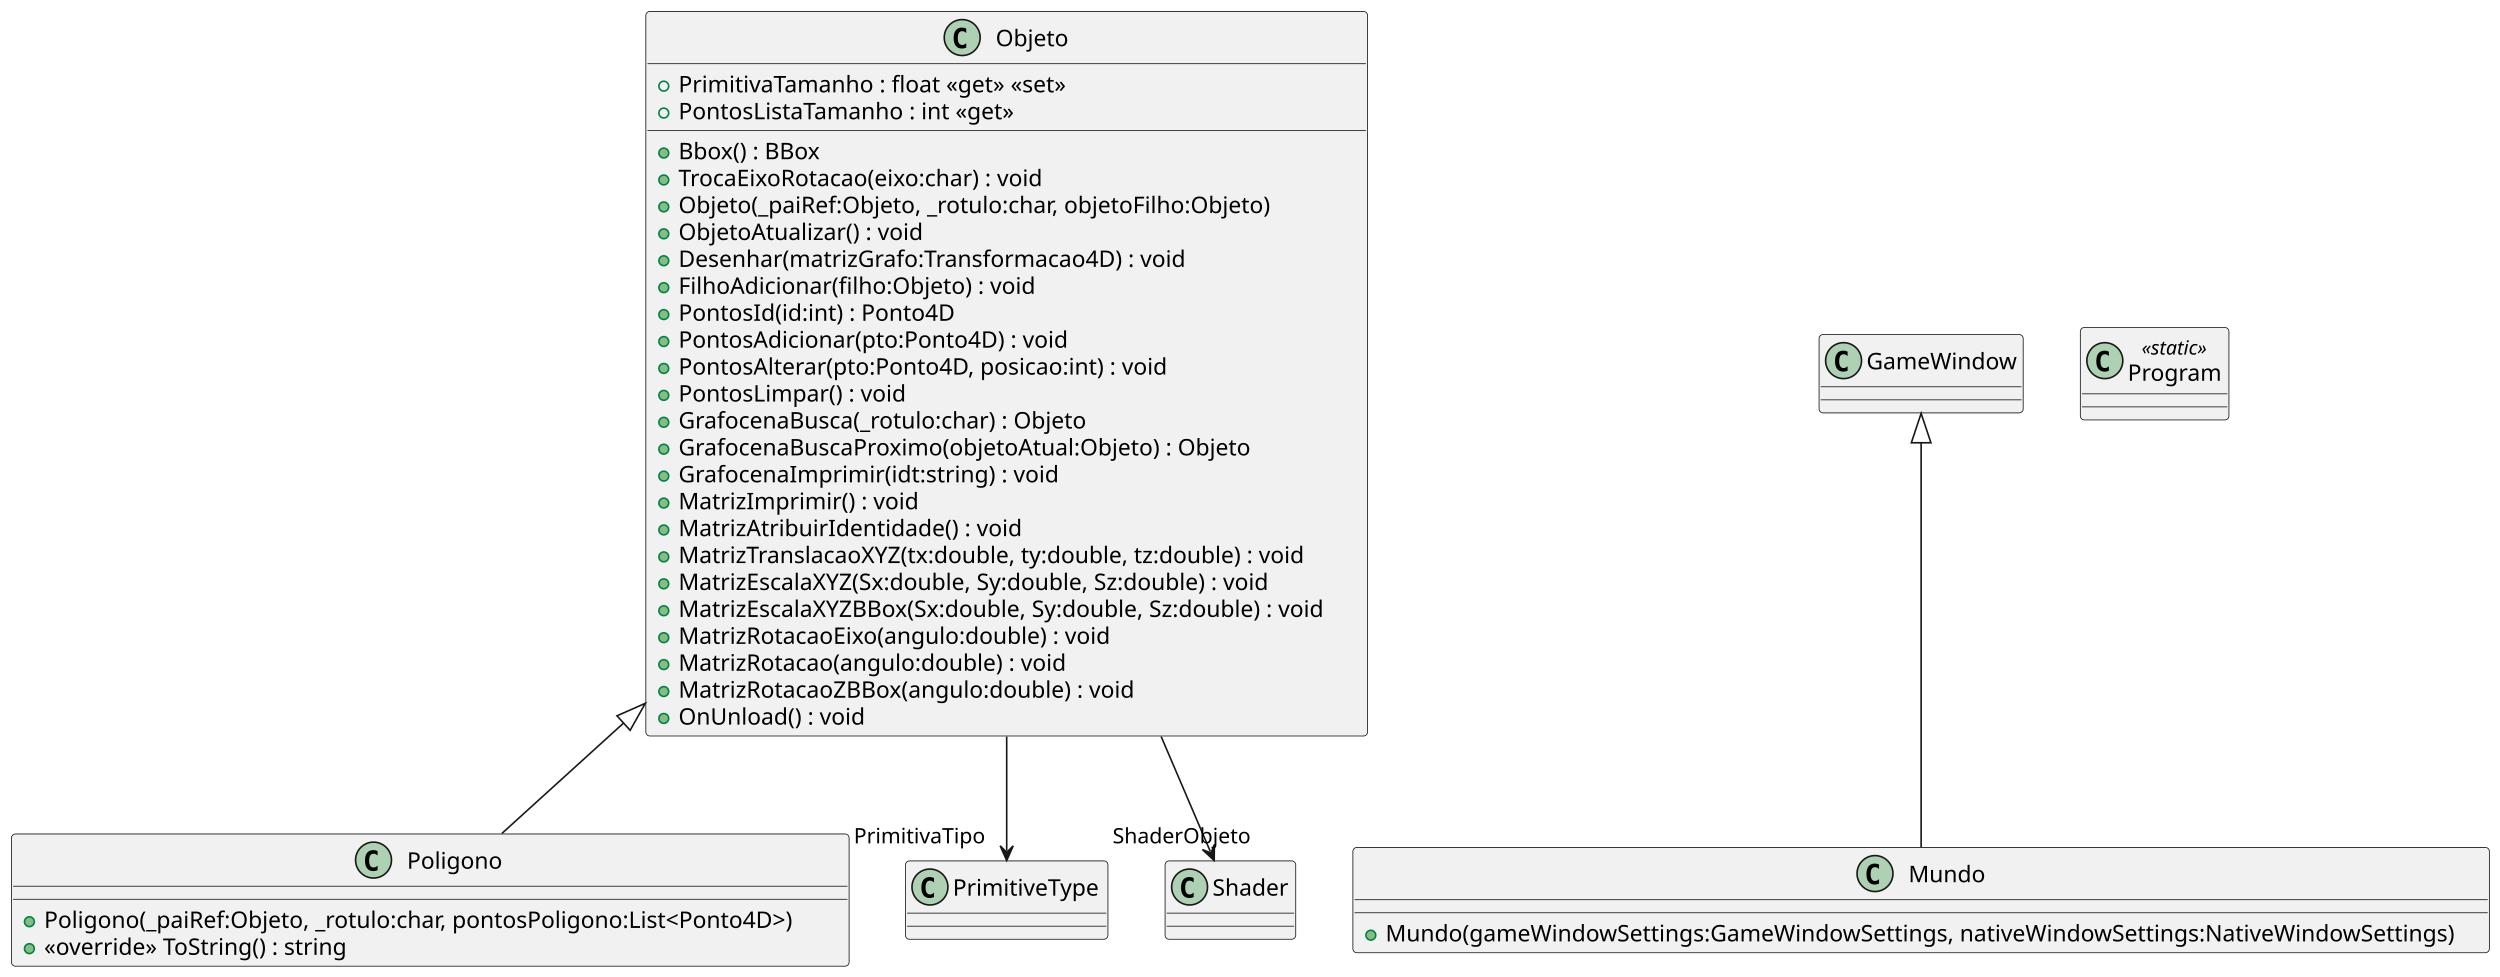
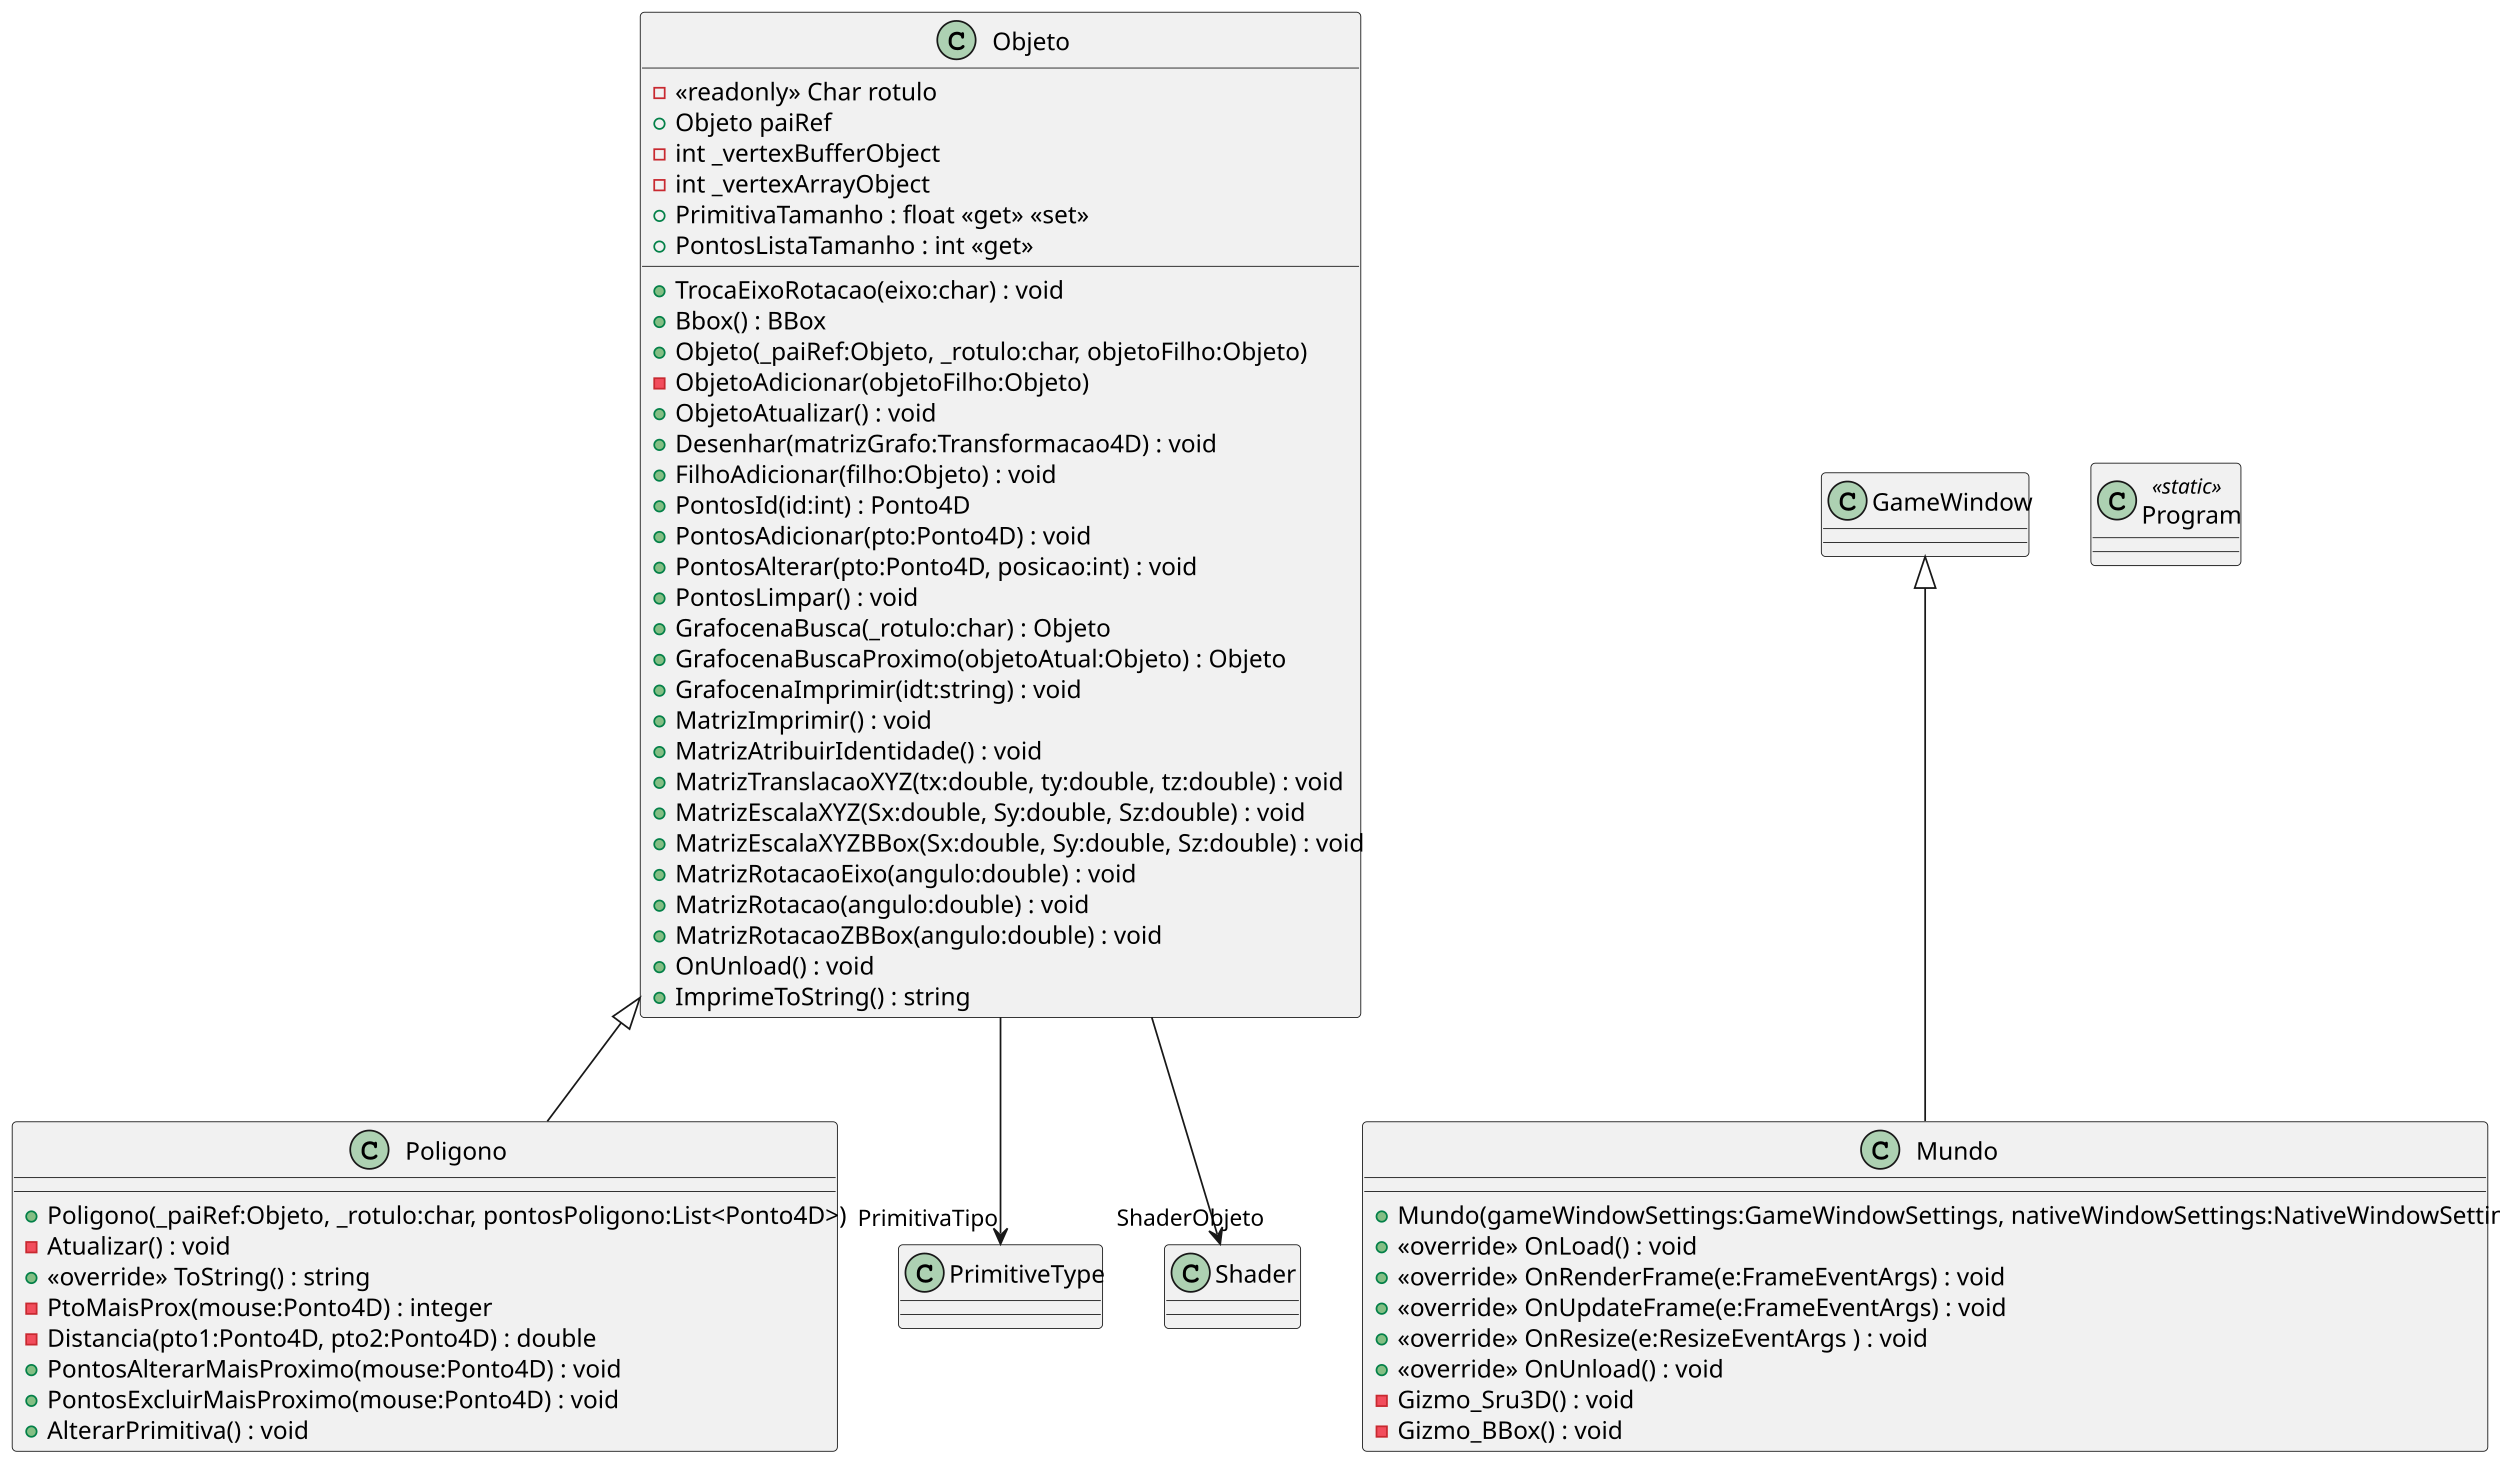
- <svg xmlns="http://www.w3.org/2000/svg" contentStyleType="text/css" height="598px" preserveAspectRatio="none" style="width:1531px;height:598px;background:#FFFFFF;" version="1.1" viewBox="0 0 1531 598" width="1531px" zoomAndPan="magnify">
+ <svg xmlns="http://www.w3.org/2000/svg" contentStyleType="text/css" height="838px" preserveAspectRatio="none" style="width:1433px;height:838px;background:#FFFFFF;" version="1.1" viewBox="0 0 1433 838" width="1433px" zoomAndPan="magnify">
  <defs />
  <g>
    <g id="elem_Poligono">
-       <rect codeLine="1" fill="#F1F1F1" height="80.977" id="Poligono" rx="2.5" ry="2.5" style="stroke:#181818;stroke-width:0.5;" width="513" x="7" y="510.72" />
-       <ellipse cx="228.75" cy="526.72" fill="#ADD1B2" rx="11" ry="11" style="stroke:#181818;stroke-width:1.0;" />
-       <path d="M231.223,532.863 Q230.642,533.162 230.003,533.311 Q229.364,533.461 228.658,533.461 Q226.151,533.461 224.832,531.809 Q223.512,530.157 223.512,527.036 Q223.512,523.907 224.832,522.255 Q226.151,520.603 228.658,520.603 Q229.364,520.603 230.011,520.752 Q230.659,520.902 231.223,521.201 L231.223,523.923 Q230.592,523.342 229.999,523.072 Q229.405,522.803 228.774,522.803 Q227.43,522.803 226.745,523.869 Q226.06,524.936 226.06,527.036 Q226.06,529.128 226.745,530.194 Q227.43,531.261 228.774,531.261 Q229.405,531.261 229.999,530.991 Q230.592,530.721 231.223,530.14 Z " fill="#000000" />
-       <text fill="#000000" font-family="sans-serif" font-size="14" lengthAdjust="spacing" textLength="61" x="249.25" y="532.011">Poligono</text>
-       <line style="stroke:#181818;stroke-width:0.5;" x1="8" x2="519" y1="542.72" y2="542.72" />
-       <line style="stroke:#181818;stroke-width:0.5;" x1="8" x2="519" y1="550.72" y2="550.72" />
-       <ellipse cx="18" cy="564.464" fill="#84BE84" rx="3" ry="3" style="stroke:#038048;stroke-width:1.0;" />
-       <text fill="#000000" font-family="sans-serif" font-size="14" lengthAdjust="spacing" textLength="487" x="27" y="568.255">Poligono(_paiRef:Objeto, _rotulo:char, pontosPoligono:List&lt;Ponto4D&gt;)</text>
-       <ellipse cx="18" cy="580.952" fill="#84BE84" rx="3" ry="3" style="stroke:#038048;stroke-width:1.0;" />
-       <text fill="#000000" font-family="sans-serif" font-size="14" lengthAdjust="spacing" textLength="196" x="27" y="584.743">«override» ToString() : string</text>
+       <rect codeLine="1" fill="#F1F1F1" height="188.875" id="Poligono" rx="2.5" ry="2.5" style="stroke:#181818;stroke-width:0.5;" width="473" x="7" y="643" />
+       <ellipse cx="211.75" cy="659" fill="#ADD1B2" rx="11" ry="11" style="stroke:#181818;stroke-width:1.0;" />
+       <path d="M214.516,654.875 Q214.672,654.656 214.859,654.547 Q215.047,654.438 215.266,654.438 Q215.641,654.438 215.875,654.695 Q216.109,654.953 216.109,655.562 L216.109,657.016 Q216.109,657.625 215.875,657.891 Q215.641,658.156 215.266,658.156 Q214.922,658.156 214.719,657.953 Q214.516,657.766 214.406,657.25 Q214.359,656.891 214.172,656.703 Q213.844,656.328 213.234,656.109 Q212.625,655.891 212,655.891 Q211.234,655.891 210.602,656.219 Q209.969,656.547 209.477,657.297 Q208.984,658.047 208.984,659.078 L208.984,660.172 Q208.984,661.406 209.875,662.227 Q210.766,663.047 212.359,663.047 Q213.297,663.047 213.953,662.797 Q214.344,662.641 214.766,662.203 Q215.031,661.938 215.18,661.859 Q215.328,661.781 215.531,661.781 Q215.859,661.781 216.117,662.039 Q216.375,662.297 216.375,662.641 Q216.375,662.984 216.031,663.391 Q215.531,663.969 214.734,664.297 Q213.656,664.75 212.359,664.75 Q210.844,664.75 209.641,664.125 Q208.656,663.625 207.969,662.555 Q207.281,661.484 207.281,660.203 L207.281,659.047 Q207.281,657.719 207.898,656.57 Q208.516,655.422 209.609,654.805 Q210.703,654.188 211.938,654.188 Q212.672,654.188 213.32,654.352 Q213.969,654.516 214.516,654.875 Z " fill="#000000" />
+       <text fill="#000000" font-family="sans-serif" font-size="14" lengthAdjust="spacing" textLength="55" x="232.25" y="664.729">Poligono</text>
+       <line style="stroke:#181818;stroke-width:0.5;" x1="8" x2="479" y1="675" y2="675" />
+       <line style="stroke:#181818;stroke-width:0.5;" x1="8" x2="479" y1="683" y2="683" />
+       <ellipse cx="18" cy="697.305" fill="#84BE84" rx="3" ry="3" style="stroke:#038048;stroke-width:1.0;" />
+       <text fill="#000000" font-family="sans-serif" font-size="14" lengthAdjust="spacing" textLength="447" x="27" y="701.533">Poligono(_paiRef:Objeto, _rotulo:char, pontosPoligono:List&lt;Ponto4D&gt;)</text>
+       <rect fill="#F24D5C" height="6" style="stroke:#C82930;stroke-width:1.0;" width="6" x="15" y="711.914" />
+       <text fill="#000000" font-family="sans-serif" font-size="14" lengthAdjust="spacing" textLength="102" x="27" y="719.143">Atualizar() : void</text>
+       <ellipse cx="18" cy="732.523" fill="#84BE84" rx="3" ry="3" style="stroke:#038048;stroke-width:1.0;" />
+       <text fill="#000000" font-family="sans-serif" font-size="14" lengthAdjust="spacing" textLength="183" x="27" y="736.752">«override» ToString() : string</text>
+       <rect fill="#F24D5C" height="6" style="stroke:#C82930;stroke-width:1.0;" width="6" x="15" y="747.133" />
+       <text fill="#000000" font-family="sans-serif" font-size="14" lengthAdjust="spacing" textLength="245" x="27" y="754.361">PtoMaisProx(mouse:Ponto4D) : integer</text>
+       <rect fill="#F24D5C" height="6" style="stroke:#C82930;stroke-width:1.0;" width="6" x="15" y="764.742" />
+       <text fill="#000000" font-family="sans-serif" font-size="14" lengthAdjust="spacing" textLength="305" x="27" y="771.971">Distancia(pto1:Ponto4D, pto2:Ponto4D) : double</text>
+       <ellipse cx="18" cy="785.352" fill="#84BE84" rx="3" ry="3" style="stroke:#038048;stroke-width:1.0;" />
+       <text fill="#000000" font-family="sans-serif" font-size="14" lengthAdjust="spacing" textLength="314" x="27" y="789.58">PontosAlterarMaisProximo(mouse:Ponto4D) : void</text>
+       <ellipse cx="18" cy="802.961" fill="#84BE84" rx="3" ry="3" style="stroke:#038048;stroke-width:1.0;" />
+       <text fill="#000000" font-family="sans-serif" font-size="14" lengthAdjust="spacing" textLength="313" x="27" y="807.189">PontosExcluirMaisProximo(mouse:Ponto4D) : void</text>
+       <ellipse cx="18" cy="820.57" fill="#84BE84" rx="3" ry="3" style="stroke:#038048;stroke-width:1.0;" />
+       <text fill="#000000" font-family="sans-serif" font-size="14" lengthAdjust="spacing" textLength="143" x="27" y="824.799">AlterarPrimitiva() : void</text>
    </g>
    <g id="elem_Objeto">
-       <rect codeLine="1" fill="#F1F1F1" height="443.719" id="Objeto" rx="2.5" ry="2.5" style="stroke:#181818;stroke-width:0.5;" width="442" x="395.5" y="7" />
-       <ellipse cx="589.25" cy="23" fill="#ADD1B2" rx="11" ry="11" style="stroke:#181818;stroke-width:1.0;" />
-       <path d="M591.723,29.143 Q591.142,29.442 590.503,29.591 Q589.864,29.741 589.158,29.741 Q586.651,29.741 585.332,28.089 Q584.012,26.437 584.012,23.316 Q584.012,20.186 585.332,18.535 Q586.651,16.883 589.158,16.883 Q589.864,16.883 590.511,17.032 Q591.159,17.182 591.723,17.48 L591.723,20.203 Q591.092,19.622 590.499,19.352 Q589.905,19.082 589.274,19.082 Q587.93,19.082 587.245,20.149 Q586.56,21.216 586.56,23.316 Q586.56,25.408 587.245,26.474 Q587.93,27.541 589.274,27.541 Q589.905,27.541 590.499,27.271 Q591.092,27.002 591.723,26.42 Z " fill="#000000" />
-       <text fill="#000000" font-family="sans-serif" font-size="14" lengthAdjust="spacing" textLength="46" x="609.75" y="28.291">Objeto</text>
-       <line style="stroke:#181818;stroke-width:0.5;" x1="396.5" x2="836.5" y1="39" y2="39" />
-       <ellipse cx="406.5" cy="52.744" fill="none" rx="3" ry="3" style="stroke:#038048;stroke-width:1.0;" />
-       <text fill="#000000" font-family="sans-serif" font-size="14" lengthAdjust="spacing" textLength="245" x="415.5" y="56.535">PrimitivaTamanho : float «get» «set»</text>
-       <ellipse cx="406.5" cy="69.232" fill="none" rx="3" ry="3" style="stroke:#038048;stroke-width:1.0;" />
-       <text fill="#000000" font-family="sans-serif" font-size="14" lengthAdjust="spacing" textLength="213" x="415.5" y="73.023">PontosListaTamanho : int «get»</text>
-       <line style="stroke:#181818;stroke-width:0.5;" x1="396.5" x2="836.5" y1="79.977" y2="79.977" />
-       <ellipse cx="406.5" cy="93.721" fill="#84BE84" rx="3" ry="3" style="stroke:#038048;stroke-width:1.0;" />
-       <text fill="#000000" font-family="sans-serif" font-size="14" lengthAdjust="spacing" textLength="91" x="415.5" y="97.512">Bbox() : BBox</text>
-       <ellipse cx="406.5" cy="110.209" fill="#84BE84" rx="3" ry="3" style="stroke:#038048;stroke-width:1.0;" />
-       <text fill="#000000" font-family="sans-serif" font-size="14" lengthAdjust="spacing" textLength="239" x="415.5" y="114">TrocaEixoRotacao(eixo:char) : void</text>
-       <ellipse cx="406.5" cy="126.697" fill="#84BE84" rx="3" ry="3" style="stroke:#038048;stroke-width:1.0;" />
-       <text fill="#000000" font-family="sans-serif" font-size="14" lengthAdjust="spacing" textLength="383" x="415.5" y="130.488">Objeto(_paiRef:Objeto, _rotulo:char, objetoFilho:Objeto)</text>
-       <ellipse cx="406.5" cy="143.185" fill="#84BE84" rx="3" ry="3" style="stroke:#038048;stroke-width:1.0;" />
-       <text fill="#000000" font-family="sans-serif" font-size="14" lengthAdjust="spacing" textLength="159" x="415.5" y="146.977">ObjetoAtualizar() : void</text>
-       <ellipse cx="406.5" cy="159.674" fill="#84BE84" rx="3" ry="3" style="stroke:#038048;stroke-width:1.0;" />
-       <text fill="#000000" font-family="sans-serif" font-size="14" lengthAdjust="spacing" textLength="325" x="415.5" y="163.465">Desenhar(matrizGrafo:Transformacao4D) : void</text>
-       <ellipse cx="406.5" cy="176.162" fill="#84BE84" rx="3" ry="3" style="stroke:#038048;stroke-width:1.0;" />
-       <text fill="#000000" font-family="sans-serif" font-size="14" lengthAdjust="spacing" textLength="232" x="415.5" y="179.953">FilhoAdicionar(filho:Objeto) : void</text>
-       <ellipse cx="406.5" cy="192.65" fill="#84BE84" rx="3" ry="3" style="stroke:#038048;stroke-width:1.0;" />
-       <text fill="#000000" font-family="sans-serif" font-size="14" lengthAdjust="spacing" textLength="176" x="415.5" y="196.441">PontosId(id:int) : Ponto4D</text>
-       <ellipse cx="406.5" cy="209.139" fill="#84BE84" rx="3" ry="3" style="stroke:#038048;stroke-width:1.0;" />
-       <text fill="#000000" font-family="sans-serif" font-size="14" lengthAdjust="spacing" textLength="250" x="415.5" y="212.93">PontosAdicionar(pto:Ponto4D) : void</text>
-       <ellipse cx="406.5" cy="225.627" fill="#84BE84" rx="3" ry="3" style="stroke:#038048;stroke-width:1.0;" />
-       <text fill="#000000" font-family="sans-serif" font-size="14" lengthAdjust="spacing" textLength="314" x="415.5" y="229.418">PontosAlterar(pto:Ponto4D, posicao:int) : void</text>
-       <ellipse cx="406.5" cy="242.115" fill="#84BE84" rx="3" ry="3" style="stroke:#038048;stroke-width:1.0;" />
-       <text fill="#000000" font-family="sans-serif" font-size="14" lengthAdjust="spacing" textLength="145" x="415.5" y="245.906">PontosLimpar() : void</text>
-       <ellipse cx="406.5" cy="258.603" fill="#84BE84" rx="3" ry="3" style="stroke:#038048;stroke-width:1.0;" />
-       <text fill="#000000" font-family="sans-serif" font-size="14" lengthAdjust="spacing" textLength="260" x="415.5" y="262.394">GrafocenaBusca(_rotulo:char) : Objeto</text>
-       <ellipse cx="406.5" cy="275.092" fill="#84BE84" rx="3" ry="3" style="stroke:#038048;stroke-width:1.0;" />
-       <text fill="#000000" font-family="sans-serif" font-size="14" lengthAdjust="spacing" textLength="365" x="415.5" y="278.883">GrafocenaBuscaProximo(objetoAtual:Objeto) : Objeto</text>
-       <ellipse cx="406.5" cy="291.58" fill="#84BE84" rx="3" ry="3" style="stroke:#038048;stroke-width:1.0;" />
-       <text fill="#000000" font-family="sans-serif" font-size="14" lengthAdjust="spacing" textLength="242" x="415.5" y="295.371">GrafocenaImprimir(idt:string) : void</text>
-       <ellipse cx="406.5" cy="308.068" fill="#84BE84" rx="3" ry="3" style="stroke:#038048;stroke-width:1.0;" />
-       <text fill="#000000" font-family="sans-serif" font-size="14" lengthAdjust="spacing" textLength="153" x="415.5" y="311.859">MatrizImprimir() : void</text>
-       <ellipse cx="406.5" cy="324.557" fill="#84BE84" rx="3" ry="3" style="stroke:#038048;stroke-width:1.0;" />
-       <text fill="#000000" font-family="sans-serif" font-size="14" lengthAdjust="spacing" textLength="220" x="415.5" y="328.348">MatrizAtribuirIdentidade() : void</text>
-       <ellipse cx="406.5" cy="341.045" fill="#84BE84" rx="3" ry="3" style="stroke:#038048;stroke-width:1.0;" />
-       <text fill="#000000" font-family="sans-serif" font-size="14" lengthAdjust="spacing" textLength="406" x="415.5" y="344.836">MatrizTranslacaoXYZ(tx:double, ty:double, tz:double) : void</text>
-       <ellipse cx="406.5" cy="357.533" fill="#84BE84" rx="3" ry="3" style="stroke:#038048;stroke-width:1.0;" />
-       <text fill="#000000" font-family="sans-serif" font-size="14" lengthAdjust="spacing" textLength="382" x="415.5" y="361.324">MatrizEscalaXYZ(Sx:double, Sy:double, Sz:double) : void</text>
-       <ellipse cx="406.5" cy="374.022" fill="#84BE84" rx="3" ry="3" style="stroke:#038048;stroke-width:1.0;" />
-       <text fill="#000000" font-family="sans-serif" font-size="14" lengthAdjust="spacing" textLength="416" x="415.5" y="377.812">MatrizEscalaXYZBBox(Sx:double, Sy:double, Sz:double) : void</text>
-       <ellipse cx="406.5" cy="390.51" fill="#84BE84" rx="3" ry="3" style="stroke:#038048;stroke-width:1.0;" />
-       <text fill="#000000" font-family="sans-serif" font-size="14" lengthAdjust="spacing" textLength="279" x="415.5" y="394.301">MatrizRotacaoEixo(angulo:double) : void</text>
-       <ellipse cx="406.5" cy="406.998" fill="#84BE84" rx="3" ry="3" style="stroke:#038048;stroke-width:1.0;" />
-       <text fill="#000000" font-family="sans-serif" font-size="14" lengthAdjust="spacing" textLength="249" x="415.5" y="410.789">MatrizRotacao(angulo:double) : void</text>
-       <ellipse cx="406.5" cy="423.486" fill="#84BE84" rx="3" ry="3" style="stroke:#038048;stroke-width:1.0;" />
-       <text fill="#000000" font-family="sans-serif" font-size="14" lengthAdjust="spacing" textLength="291" x="415.5" y="427.277">MatrizRotacaoZBBox(angulo:double) : void</text>
-       <ellipse cx="406.5" cy="439.975" fill="#84BE84" rx="3" ry="3" style="stroke:#038048;stroke-width:1.0;" />
-       <text fill="#000000" font-family="sans-serif" font-size="14" lengthAdjust="spacing" textLength="120" x="415.5" y="443.766">OnUnload() : void</text>
+       <rect codeLine="1" fill="#F1F1F1" height="576.281" id="Objeto" rx="2.5" ry="2.5" style="stroke:#181818;stroke-width:0.5;" width="413" x="367" y="7" />
+       <ellipse cx="548.25" cy="23" fill="#ADD1B2" rx="11" ry="11" style="stroke:#181818;stroke-width:1.0;" />
+       <path d="M551.016,18.875 Q551.172,18.656 551.359,18.547 Q551.547,18.438 551.766,18.438 Q552.141,18.438 552.375,18.695 Q552.609,18.953 552.609,19.562 L552.609,21.016 Q552.609,21.625 552.375,21.891 Q552.141,22.156 551.766,22.156 Q551.422,22.156 551.219,21.953 Q551.016,21.766 550.906,21.25 Q550.859,20.891 550.672,20.703 Q550.344,20.328 549.734,20.109 Q549.125,19.891 548.5,19.891 Q547.734,19.891 547.102,20.219 Q546.469,20.547 545.977,21.297 Q545.484,22.047 545.484,23.078 L545.484,24.172 Q545.484,25.406 546.375,26.227 Q547.266,27.047 548.859,27.047 Q549.797,27.047 550.453,26.797 Q550.844,26.641 551.266,26.203 Q551.531,25.938 551.68,25.859 Q551.828,25.781 552.031,25.781 Q552.359,25.781 552.617,26.039 Q552.875,26.297 552.875,26.641 Q552.875,26.984 552.531,27.391 Q552.031,27.969 551.234,28.297 Q550.156,28.75 548.859,28.75 Q547.344,28.75 546.141,28.125 Q545.156,27.625 544.469,26.555 Q543.781,25.484 543.781,24.203 L543.781,23.047 Q543.781,21.719 544.398,20.57 Q545.016,19.422 546.109,18.805 Q547.203,18.188 548.438,18.188 Q549.172,18.188 549.82,18.352 Q550.469,18.516 551.016,18.875 Z " fill="#000000" />
+       <text fill="#000000" font-family="sans-serif" font-size="14" lengthAdjust="spacing" textLength="42" x="568.75" y="28.729">Objeto</text>
+       <line style="stroke:#181818;stroke-width:0.5;" x1="368" x2="779" y1="39" y2="39" />
+       <rect fill="none" height="6" style="stroke:#C82930;stroke-width:1.0;" width="6" x="375" y="50.305" />
+       <text fill="#000000" font-family="sans-serif" font-size="14" lengthAdjust="spacing" textLength="146" x="387" y="57.533">«readonly» Char rotulo</text>
+       <ellipse cx="378" cy="70.914" fill="none" rx="3" ry="3" style="stroke:#038048;stroke-width:1.0;" />
+       <text fill="#000000" font-family="sans-serif" font-size="14" lengthAdjust="spacing" textLength="87" x="387" y="75.143">Objeto paiRef</text>
+       <rect fill="none" height="6" style="stroke:#C82930;stroke-width:1.0;" width="6" x="375" y="85.523" />
+       <text fill="#000000" font-family="sans-serif" font-size="14" lengthAdjust="spacing" textLength="144" x="387" y="92.752">int _vertexBufferObject</text>
+       <rect fill="none" height="6" style="stroke:#C82930;stroke-width:1.0;" width="6" x="375" y="103.133" />
+       <text fill="#000000" font-family="sans-serif" font-size="14" lengthAdjust="spacing" textLength="140" x="387" y="110.361">int _vertexArrayObject</text>
+       <ellipse cx="378" cy="123.742" fill="none" rx="3" ry="3" style="stroke:#038048;stroke-width:1.0;" />
+       <text fill="#000000" font-family="sans-serif" font-size="14" lengthAdjust="spacing" textLength="231" x="387" y="127.971">PrimitivaTamanho : float «get» «set»</text>
+       <ellipse cx="378" cy="141.352" fill="none" rx="3" ry="3" style="stroke:#038048;stroke-width:1.0;" />
+       <text fill="#000000" font-family="sans-serif" font-size="14" lengthAdjust="spacing" textLength="201" x="387" y="145.58">PontosListaTamanho : int «get»</text>
+       <line style="stroke:#181818;stroke-width:0.5;" x1="368" x2="779" y1="152.656" y2="152.656" />
+       <ellipse cx="378" cy="166.961" fill="#84BE84" rx="3" ry="3" style="stroke:#038048;stroke-width:1.0;" />
+       <text fill="#000000" font-family="sans-serif" font-size="14" lengthAdjust="spacing" textLength="221" x="387" y="171.19">TrocaEixoRotacao(eixo:char) : void</text>
+       <ellipse cx="378" cy="184.57" fill="#84BE84" rx="3" ry="3" style="stroke:#038048;stroke-width:1.0;" />
+       <text fill="#000000" font-family="sans-serif" font-size="14" lengthAdjust="spacing" textLength="85" x="387" y="188.799">Bbox() : BBox</text>
+       <ellipse cx="378" cy="202.18" fill="#84BE84" rx="3" ry="3" style="stroke:#038048;stroke-width:1.0;" />
+       <text fill="#000000" font-family="sans-serif" font-size="14" lengthAdjust="spacing" textLength="355" x="387" y="206.408">Objeto(_paiRef:Objeto, _rotulo:char, objetoFilho:Objeto)</text>
+       <rect fill="#F24D5C" height="6" style="stroke:#C82930;stroke-width:1.0;" width="6" x="375" y="216.789" />
+       <text fill="#000000" font-family="sans-serif" font-size="14" lengthAdjust="spacing" textLength="227" x="387" y="224.018">ObjetoAdicionar(objetoFilho:Objeto)</text>
+       <ellipse cx="378" cy="237.398" fill="#84BE84" rx="3" ry="3" style="stroke:#038048;stroke-width:1.0;" />
+       <text fill="#000000" font-family="sans-serif" font-size="14" lengthAdjust="spacing" textLength="144" x="387" y="241.627">ObjetoAtualizar() : void</text>
+       <ellipse cx="378" cy="255.008" fill="#84BE84" rx="3" ry="3" style="stroke:#038048;stroke-width:1.0;" />
+       <text fill="#000000" font-family="sans-serif" font-size="14" lengthAdjust="spacing" textLength="301" x="387" y="259.236">Desenhar(matrizGrafo:Transformacao4D) : void</text>
+       <ellipse cx="378" cy="272.617" fill="#84BE84" rx="3" ry="3" style="stroke:#038048;stroke-width:1.0;" />
+       <text fill="#000000" font-family="sans-serif" font-size="14" lengthAdjust="spacing" textLength="210" x="387" y="276.846">FilhoAdicionar(filho:Objeto) : void</text>
+       <ellipse cx="378" cy="290.227" fill="#84BE84" rx="3" ry="3" style="stroke:#038048;stroke-width:1.0;" />
+       <text fill="#000000" font-family="sans-serif" font-size="14" lengthAdjust="spacing" textLength="162" x="387" y="294.455">PontosId(id:int) : Ponto4D</text>
+       <ellipse cx="378" cy="307.836" fill="#84BE84" rx="3" ry="3" style="stroke:#038048;stroke-width:1.0;" />
+       <text fill="#000000" font-family="sans-serif" font-size="14" lengthAdjust="spacing" textLength="230" x="387" y="312.065">PontosAdicionar(pto:Ponto4D) : void</text>
+       <ellipse cx="378" cy="325.445" fill="#84BE84" rx="3" ry="3" style="stroke:#038048;stroke-width:1.0;" />
+       <text fill="#000000" font-family="sans-serif" font-size="14" lengthAdjust="spacing" textLength="289" x="387" y="329.674">PontosAlterar(pto:Ponto4D, posicao:int) : void</text>
+       <ellipse cx="378" cy="343.055" fill="#84BE84" rx="3" ry="3" style="stroke:#038048;stroke-width:1.0;" />
+       <text fill="#000000" font-family="sans-serif" font-size="14" lengthAdjust="spacing" textLength="135" x="387" y="347.283">PontosLimpar() : void</text>
+       <ellipse cx="378" cy="360.664" fill="#84BE84" rx="3" ry="3" style="stroke:#038048;stroke-width:1.0;" />
+       <text fill="#000000" font-family="sans-serif" font-size="14" lengthAdjust="spacing" textLength="246" x="387" y="364.893">GrafocenaBusca(_rotulo:char) : Objeto</text>
+       <ellipse cx="378" cy="378.273" fill="#84BE84" rx="3" ry="3" style="stroke:#038048;stroke-width:1.0;" />
+       <text fill="#000000" font-family="sans-serif" font-size="14" lengthAdjust="spacing" textLength="337" x="387" y="382.502">GrafocenaBuscaProximo(objetoAtual:Objeto) : Objeto</text>
+       <ellipse cx="378" cy="395.883" fill="#84BE84" rx="3" ry="3" style="stroke:#038048;stroke-width:1.0;" />
+       <text fill="#000000" font-family="sans-serif" font-size="14" lengthAdjust="spacing" textLength="218" x="387" y="400.111">GrafocenaImprimir(idt:string) : void</text>
+       <ellipse cx="378" cy="413.492" fill="#84BE84" rx="3" ry="3" style="stroke:#038048;stroke-width:1.0;" />
+       <text fill="#000000" font-family="sans-serif" font-size="14" lengthAdjust="spacing" textLength="134" x="387" y="417.721">MatrizImprimir() : void</text>
+       <ellipse cx="378" cy="431.102" fill="#84BE84" rx="3" ry="3" style="stroke:#038048;stroke-width:1.0;" />
+       <text fill="#000000" font-family="sans-serif" font-size="14" lengthAdjust="spacing" textLength="196" x="387" y="435.33">MatrizAtribuirIdentidade() : void</text>
+       <ellipse cx="378" cy="448.711" fill="#84BE84" rx="3" ry="3" style="stroke:#038048;stroke-width:1.0;" />
+       <text fill="#000000" font-family="sans-serif" font-size="14" lengthAdjust="spacing" textLength="369" x="387" y="452.94">MatrizTranslacaoXYZ(tx:double, ty:double, tz:double) : void</text>
+       <ellipse cx="378" cy="466.32" fill="#84BE84" rx="3" ry="3" style="stroke:#038048;stroke-width:1.0;" />
+       <text fill="#000000" font-family="sans-serif" font-size="14" lengthAdjust="spacing" textLength="355" x="387" y="470.549">MatrizEscalaXYZ(Sx:double, Sy:double, Sz:double) : void</text>
+       <ellipse cx="378" cy="483.93" fill="#84BE84" rx="3" ry="3" style="stroke:#038048;stroke-width:1.0;" />
+       <text fill="#000000" font-family="sans-serif" font-size="14" lengthAdjust="spacing" textLength="387" x="387" y="488.158">MatrizEscalaXYZBBox(Sx:double, Sy:double, Sz:double) : void</text>
+       <ellipse cx="378" cy="501.539" fill="#84BE84" rx="3" ry="3" style="stroke:#038048;stroke-width:1.0;" />
+       <text fill="#000000" font-family="sans-serif" font-size="14" lengthAdjust="spacing" textLength="254" x="387" y="505.768">MatrizRotacaoEixo(angulo:double) : void</text>
+       <ellipse cx="378" cy="519.148" fill="#84BE84" rx="3" ry="3" style="stroke:#038048;stroke-width:1.0;" />
+       <text fill="#000000" font-family="sans-serif" font-size="14" lengthAdjust="spacing" textLength="228" x="387" y="523.377">MatrizRotacao(angulo:double) : void</text>
+       <ellipse cx="378" cy="536.758" fill="#84BE84" rx="3" ry="3" style="stroke:#038048;stroke-width:1.0;" />
+       <text fill="#000000" font-family="sans-serif" font-size="14" lengthAdjust="spacing" textLength="268" x="387" y="540.986">MatrizRotacaoZBBox(angulo:double) : void</text>
+       <ellipse cx="378" cy="554.367" fill="#84BE84" rx="3" ry="3" style="stroke:#038048;stroke-width:1.0;" />
+       <text fill="#000000" font-family="sans-serif" font-size="14" lengthAdjust="spacing" textLength="111" x="387" y="558.596">OnUnload() : void</text>
+       <ellipse cx="378" cy="571.977" fill="#84BE84" rx="3" ry="3" style="stroke:#038048;stroke-width:1.0;" />
+       <text fill="#000000" font-family="sans-serif" font-size="14" lengthAdjust="spacing" textLength="160" x="387" y="576.205">ImprimeToString() : string</text>
    </g>
    <g id="elem_Mundo">
-       <rect codeLine="1" fill="#F1F1F1" height="64.488" id="Mundo" rx="2.5" ry="2.5" style="stroke:#181818;stroke-width:0.5;" width="696" x="828.5" y="518.97" />
-       <ellipse cx="1148.25" cy="534.97" fill="#ADD1B2" rx="11" ry="11" style="stroke:#181818;stroke-width:1.0;" />
-       <path d="M1150.723,541.113 Q1150.142,541.412 1149.503,541.561 Q1148.864,541.711 1148.158,541.711 Q1145.651,541.711 1144.332,540.059 Q1143.012,538.407 1143.012,535.286 Q1143.012,532.157 1144.332,530.505 Q1145.651,528.853 1148.158,528.853 Q1148.864,528.853 1149.511,529.002 Q1150.159,529.152 1150.723,529.451 L1150.723,532.173 Q1150.092,531.592 1149.499,531.322 Q1148.905,531.053 1148.274,531.053 Q1146.93,531.053 1146.245,532.119 Q1145.56,533.186 1145.56,535.286 Q1145.56,537.378 1146.245,538.444 Q1146.93,539.511 1148.274,539.511 Q1148.905,539.511 1149.499,539.241 Q1150.092,538.971 1150.723,538.39 Z " fill="#000000" />
-       <text fill="#000000" font-family="sans-serif" font-size="14" lengthAdjust="spacing" textLength="48" x="1168.75" y="540.261">Mundo</text>
-       <line style="stroke:#181818;stroke-width:0.5;" x1="829.5" x2="1523.5" y1="550.97" y2="550.97" />
-       <line style="stroke:#181818;stroke-width:0.5;" x1="829.5" x2="1523.5" y1="558.97" y2="558.97" />
-       <ellipse cx="839.5" cy="572.714" fill="#84BE84" rx="3" ry="3" style="stroke:#038048;stroke-width:1.0;" />
-       <text fill="#000000" font-family="sans-serif" font-size="14" lengthAdjust="spacing" textLength="670" x="848.5" y="576.505">Mundo(gameWindowSettings:GameWindowSettings, nativeWindowSettings:NativeWindowSettings)</text>
+       <rect codeLine="1" fill="#F1F1F1" height="188.875" id="Mundo" rx="2.5" ry="2.5" style="stroke:#181818;stroke-width:0.5;" width="645" x="781" y="643" />
+       <ellipse cx="1077.75" cy="659" fill="#ADD1B2" rx="11" ry="11" style="stroke:#181818;stroke-width:1.0;" />
+       <path d="M1080.516,654.875 Q1080.672,654.656 1080.859,654.547 Q1081.047,654.438 1081.266,654.438 Q1081.641,654.438 1081.875,654.695 Q1082.109,654.953 1082.109,655.562 L1082.109,657.016 Q1082.109,657.625 1081.875,657.891 Q1081.641,658.156 1081.266,658.156 Q1080.922,658.156 1080.719,657.953 Q1080.516,657.766 1080.406,657.25 Q1080.359,656.891 1080.172,656.703 Q1079.844,656.328 1079.234,656.109 Q1078.625,655.891 1078,655.891 Q1077.234,655.891 1076.602,656.219 Q1075.969,656.547 1075.477,657.297 Q1074.984,658.047 1074.984,659.078 L1074.984,660.172 Q1074.984,661.406 1075.875,662.227 Q1076.766,663.047 1078.359,663.047 Q1079.297,663.047 1079.953,662.797 Q1080.344,662.641 1080.766,662.203 Q1081.031,661.938 1081.18,661.859 Q1081.328,661.781 1081.531,661.781 Q1081.859,661.781 1082.117,662.039 Q1082.375,662.297 1082.375,662.641 Q1082.375,662.984 1082.031,663.391 Q1081.531,663.969 1080.734,664.297 Q1079.656,664.75 1078.359,664.75 Q1076.844,664.75 1075.641,664.125 Q1074.656,663.625 1073.969,662.555 Q1073.281,661.484 1073.281,660.203 L1073.281,659.047 Q1073.281,657.719 1073.898,656.57 Q1074.516,655.422 1075.609,654.805 Q1076.703,654.188 1077.938,654.188 Q1078.672,654.188 1079.32,654.352 Q1079.969,654.516 1080.516,654.875 Z " fill="#000000" />
+       <text fill="#000000" font-family="sans-serif" font-size="14" lengthAdjust="spacing" textLength="43" x="1098.25" y="664.729">Mundo</text>
+       <line style="stroke:#181818;stroke-width:0.5;" x1="782" x2="1425" y1="675" y2="675" />
+       <line style="stroke:#181818;stroke-width:0.5;" x1="782" x2="1425" y1="683" y2="683" />
+       <ellipse cx="792" cy="697.305" fill="#84BE84" rx="3" ry="3" style="stroke:#038048;stroke-width:1.0;" />
+       <text fill="#000000" font-family="sans-serif" font-size="14" lengthAdjust="spacing" textLength="619" x="801" y="701.533">Mundo(gameWindowSettings:GameWindowSettings, nativeWindowSettings:NativeWindowSettings)</text>
+       <ellipse cx="792" cy="714.914" fill="#84BE84" rx="3" ry="3" style="stroke:#038048;stroke-width:1.0;" />
+       <text fill="#000000" font-family="sans-serif" font-size="14" lengthAdjust="spacing" textLength="171" x="801" y="719.143">«override» OnLoad() : void</text>
+       <ellipse cx="792" cy="732.523" fill="#84BE84" rx="3" ry="3" style="stroke:#038048;stroke-width:1.0;" />
+       <text fill="#000000" font-family="sans-serif" font-size="14" lengthAdjust="spacing" textLength="345" x="801" y="736.752">«override» OnRenderFrame(e:FrameEventArgs) : void</text>
+       <ellipse cx="792" cy="750.133" fill="#84BE84" rx="3" ry="3" style="stroke:#038048;stroke-width:1.0;" />
+       <text fill="#000000" font-family="sans-serif" font-size="14" lengthAdjust="spacing" textLength="343" x="801" y="754.361">«override» OnUpdateFrame(e:FrameEventArgs) : void</text>
+       <ellipse cx="792" cy="767.742" fill="#84BE84" rx="3" ry="3" style="stroke:#038048;stroke-width:1.0;" />
+       <text fill="#000000" font-family="sans-serif" font-size="14" lengthAdjust="spacing" textLength="304" x="801" y="771.971">«override» OnResize(e:ResizeEventArgs ) : void</text>
+       <ellipse cx="792" cy="785.352" fill="#84BE84" rx="3" ry="3" style="stroke:#038048;stroke-width:1.0;" />
+       <text fill="#000000" font-family="sans-serif" font-size="14" lengthAdjust="spacing" textLength="183" x="801" y="789.58">«override» OnUnload() : void</text>
+       <rect fill="#F24D5C" height="6" style="stroke:#C82930;stroke-width:1.0;" width="6" x="789" y="799.961" />
+       <text fill="#000000" font-family="sans-serif" font-size="14" lengthAdjust="spacing" textLength="135" x="801" y="807.189">Gizmo_Sru3D() : void</text>
+       <rect fill="#F24D5C" height="6" style="stroke:#C82930;stroke-width:1.0;" width="6" x="789" y="817.57" />
+       <text fill="#000000" font-family="sans-serif" font-size="14" lengthAdjust="spacing" textLength="127" x="801" y="824.799">Gizmo_BBox() : void</text>
    </g>
    <g id="elem_GameWindow">
-       <rect fill="#F1F1F1" height="48" id="GameWindow" rx="2.5" ry="2.5" style="stroke:#181818;stroke-width:0.5;" width="125" x="1114" y="204.86" />
-       <ellipse cx="1129" cy="220.86" fill="#ADD1B2" rx="11" ry="11" style="stroke:#181818;stroke-width:1.0;" />
-       <path d="M1131.473,227.003 Q1130.892,227.302 1130.253,227.451 Q1129.614,227.601 1128.908,227.601 Q1126.401,227.601 1125.082,225.949 Q1123.762,224.297 1123.762,221.176 Q1123.762,218.047 1125.082,216.395 Q1126.401,214.743 1128.908,214.743 Q1129.614,214.743 1130.261,214.892 Q1130.909,215.042 1131.473,215.34 L1131.473,218.063 Q1130.842,217.482 1130.249,217.212 Q1129.655,216.942 1129.024,216.942 Q1127.68,216.942 1126.995,218.009 Q1126.31,219.076 1126.31,221.176 Q1126.31,223.268 1126.995,224.334 Q1127.68,225.401 1129.024,225.401 Q1129.655,225.401 1130.249,225.131 Q1130.842,224.862 1131.473,224.28 Z " fill="#000000" />
-       <text fill="#000000" font-family="sans-serif" font-size="14" lengthAdjust="spacing" textLength="93" x="1143" y="226.151">GameWindow</text>
-       <line style="stroke:#181818;stroke-width:0.5;" x1="1115" x2="1238" y1="236.86" y2="236.86" />
-       <line style="stroke:#181818;stroke-width:0.5;" x1="1115" x2="1238" y1="244.86" y2="244.86" />
+       <rect fill="#F1F1F1" height="48" id="GameWindow" rx="2.5" ry="2.5" style="stroke:#181818;stroke-width:0.5;" width="119" x="1044" y="271" />
+       <ellipse cx="1059" cy="287" fill="#ADD1B2" rx="11" ry="11" style="stroke:#181818;stroke-width:1.0;" />
+       <path d="M1061.766,282.875 Q1061.922,282.656 1062.109,282.547 Q1062.297,282.438 1062.516,282.438 Q1062.891,282.438 1063.125,282.695 Q1063.359,282.953 1063.359,283.562 L1063.359,285.016 Q1063.359,285.625 1063.125,285.891 Q1062.891,286.156 1062.516,286.156 Q1062.172,286.156 1061.969,285.953 Q1061.766,285.766 1061.656,285.25 Q1061.609,284.891 1061.422,284.703 Q1061.094,284.328 1060.484,284.109 Q1059.875,283.891 1059.25,283.891 Q1058.484,283.891 1057.852,284.219 Q1057.219,284.547 1056.727,285.297 Q1056.234,286.047 1056.234,287.078 L1056.234,288.172 Q1056.234,289.406 1057.125,290.227 Q1058.016,291.047 1059.609,291.047 Q1060.547,291.047 1061.203,290.797 Q1061.594,290.641 1062.016,290.203 Q1062.281,289.938 1062.43,289.859 Q1062.578,289.781 1062.781,289.781 Q1063.109,289.781 1063.367,290.039 Q1063.625,290.297 1063.625,290.641 Q1063.625,290.984 1063.281,291.391 Q1062.781,291.969 1061.984,292.297 Q1060.906,292.75 1059.609,292.75 Q1058.094,292.75 1056.891,292.125 Q1055.906,291.625 1055.219,290.555 Q1054.531,289.484 1054.531,288.203 L1054.531,287.047 Q1054.531,285.719 1055.148,284.57 Q1055.766,283.422 1056.859,282.805 Q1057.953,282.188 1059.188,282.188 Q1059.922,282.188 1060.57,282.352 Q1061.219,282.516 1061.766,282.875 Z " fill="#000000" />
+       <text fill="#000000" font-family="sans-serif" font-size="14" lengthAdjust="spacing" textLength="87" x="1073" y="292.728">GameWindow</text>
+       <line style="stroke:#181818;stroke-width:0.5;" x1="1045" x2="1162" y1="303" y2="303" />
+       <line style="stroke:#181818;stroke-width:0.5;" x1="1045" x2="1162" y1="311" y2="311" />
    </g>
    <g id="elem_PrimitiveType">
-       <rect fill="#F1F1F1" height="48" id="PrimitiveType" rx="2.5" ry="2.5" style="stroke:#181818;stroke-width:0.5;" width="124" x="554.5" y="527.21" />
-       <ellipse cx="569.5" cy="543.21" fill="#ADD1B2" rx="11" ry="11" style="stroke:#181818;stroke-width:1.0;" />
-       <path d="M571.973,549.353 Q571.392,549.652 570.753,549.801 Q570.114,549.951 569.408,549.951 Q566.901,549.951 565.582,548.299 Q564.262,546.647 564.262,543.526 Q564.262,540.396 565.582,538.745 Q566.901,537.093 569.408,537.093 Q570.114,537.093 570.761,537.242 Q571.409,537.392 571.973,537.691 L571.973,540.413 Q571.342,539.832 570.749,539.562 Q570.155,539.293 569.524,539.293 Q568.18,539.293 567.495,540.359 Q566.81,541.426 566.81,543.526 Q566.81,545.618 567.495,546.684 Q568.18,547.751 569.524,547.751 Q570.155,547.751 570.749,547.481 Q571.342,547.212 571.973,546.63 Z " fill="#000000" />
-       <text fill="#000000" font-family="sans-serif" font-size="14" lengthAdjust="spacing" textLength="92" x="583.5" y="548.501">PrimitiveType</text>
-       <line style="stroke:#181818;stroke-width:0.5;" x1="555.5" x2="677.5" y1="559.21" y2="559.21" />
-       <line style="stroke:#181818;stroke-width:0.5;" x1="555.5" x2="677.5" y1="567.21" y2="567.21" />
+       <rect fill="#F1F1F1" height="48" id="PrimitiveType" rx="2.5" ry="2.5" style="stroke:#181818;stroke-width:0.5;" width="117" x="515" y="713.5" />
+       <ellipse cx="530" cy="729.5" fill="#ADD1B2" rx="11" ry="11" style="stroke:#181818;stroke-width:1.0;" />
+       <path d="M532.766,725.375 Q532.922,725.156 533.109,725.047 Q533.297,724.938 533.516,724.938 Q533.891,724.938 534.125,725.195 Q534.359,725.453 534.359,726.062 L534.359,727.516 Q534.359,728.125 534.125,728.391 Q533.891,728.656 533.516,728.656 Q533.172,728.656 532.969,728.453 Q532.766,728.266 532.656,727.75 Q532.609,727.391 532.422,727.203 Q532.094,726.828 531.484,726.609 Q530.875,726.391 530.25,726.391 Q529.484,726.391 528.852,726.719 Q528.219,727.047 527.727,727.797 Q527.234,728.547 527.234,729.578 L527.234,730.672 Q527.234,731.906 528.125,732.727 Q529.016,733.547 530.609,733.547 Q531.547,733.547 532.203,733.297 Q532.594,733.141 533.016,732.703 Q533.281,732.438 533.43,732.359 Q533.578,732.281 533.781,732.281 Q534.109,732.281 534.367,732.539 Q534.625,732.797 534.625,733.141 Q534.625,733.484 534.281,733.891 Q533.781,734.469 532.984,734.797 Q531.906,735.25 530.609,735.25 Q529.094,735.25 527.891,734.625 Q526.906,734.125 526.219,733.055 Q525.531,731.984 525.531,730.703 L525.531,729.547 Q525.531,728.219 526.148,727.07 Q526.766,725.922 527.859,725.305 Q528.953,724.688 530.188,724.688 Q530.922,724.688 531.57,724.852 Q532.219,725.016 532.766,725.375 Z " fill="#000000" />
+       <text fill="#000000" font-family="sans-serif" font-size="14" lengthAdjust="spacing" textLength="85" x="544" y="735.229">PrimitiveType</text>
+       <line style="stroke:#181818;stroke-width:0.5;" x1="516" x2="631" y1="745.5" y2="745.5" />
+       <line style="stroke:#181818;stroke-width:0.5;" x1="516" x2="631" y1="753.5" y2="753.5" />
    </g>
    <g id="elem_Shader">
-       <rect fill="#F1F1F1" height="48" id="Shader" rx="2.5" ry="2.5" style="stroke:#181818;stroke-width:0.5;" width="80" x="713.5" y="527.21" />
-       <ellipse cx="728.5" cy="543.21" fill="#ADD1B2" rx="11" ry="11" style="stroke:#181818;stroke-width:1.0;" />
-       <path d="M730.973,549.353 Q730.392,549.652 729.753,549.801 Q729.114,549.951 728.408,549.951 Q725.901,549.951 724.582,548.299 Q723.262,546.647 723.262,543.526 Q723.262,540.396 724.582,538.745 Q725.901,537.093 728.408,537.093 Q729.114,537.093 729.761,537.242 Q730.409,537.392 730.973,537.691 L730.973,540.413 Q730.342,539.832 729.749,539.562 Q729.155,539.293 728.524,539.293 Q727.18,539.293 726.495,540.359 Q725.81,541.426 725.81,543.526 Q725.81,545.618 726.495,546.684 Q727.18,547.751 728.524,547.751 Q729.155,547.751 729.749,547.481 Q730.342,547.212 730.973,546.63 Z " fill="#000000" />
-       <text fill="#000000" font-family="sans-serif" font-size="14" lengthAdjust="spacing" textLength="48" x="742.5" y="548.501">Shader</text>
-       <line style="stroke:#181818;stroke-width:0.5;" x1="714.5" x2="792.5" y1="559.21" y2="559.21" />
-       <line style="stroke:#181818;stroke-width:0.5;" x1="714.5" x2="792.5" y1="567.21" y2="567.21" />
+       <rect fill="#F1F1F1" height="48" id="Shader" rx="2.5" ry="2.5" style="stroke:#181818;stroke-width:0.5;" width="78" x="667.5" y="713.5" />
+       <ellipse cx="682.5" cy="729.5" fill="#ADD1B2" rx="11" ry="11" style="stroke:#181818;stroke-width:1.0;" />
+       <path d="M685.266,725.375 Q685.422,725.156 685.609,725.047 Q685.797,724.938 686.016,724.938 Q686.391,724.938 686.625,725.195 Q686.859,725.453 686.859,726.062 L686.859,727.516 Q686.859,728.125 686.625,728.391 Q686.391,728.656 686.016,728.656 Q685.672,728.656 685.469,728.453 Q685.266,728.266 685.156,727.75 Q685.109,727.391 684.922,727.203 Q684.594,726.828 683.984,726.609 Q683.375,726.391 682.75,726.391 Q681.984,726.391 681.352,726.719 Q680.719,727.047 680.227,727.797 Q679.734,728.547 679.734,729.578 L679.734,730.672 Q679.734,731.906 680.625,732.727 Q681.516,733.547 683.109,733.547 Q684.047,733.547 684.703,733.297 Q685.094,733.141 685.516,732.703 Q685.781,732.438 685.93,732.359 Q686.078,732.281 686.281,732.281 Q686.609,732.281 686.867,732.539 Q687.125,732.797 687.125,733.141 Q687.125,733.484 686.781,733.891 Q686.281,734.469 685.484,734.797 Q684.406,735.25 683.109,735.25 Q681.594,735.25 680.391,734.625 Q679.406,734.125 678.719,733.055 Q678.031,731.984 678.031,730.703 L678.031,729.547 Q678.031,728.219 678.648,727.07 Q679.266,725.922 680.359,725.305 Q681.453,724.688 682.688,724.688 Q683.422,724.688 684.07,724.852 Q684.719,725.016 685.266,725.375 Z " fill="#000000" />
+       <text fill="#000000" font-family="sans-serif" font-size="14" lengthAdjust="spacing" textLength="46" x="696.5" y="735.229">Shader</text>
+       <line style="stroke:#181818;stroke-width:0.5;" x1="668.5" x2="744.5" y1="745.5" y2="745.5" />
+       <line style="stroke:#181818;stroke-width:0.5;" x1="668.5" x2="744.5" y1="753.5" y2="753.5" />
    </g>
    <g id="elem_Program">
-       <rect codeLine="1" fill="#F1F1F1" height="56.621" id="Program" rx="2.5" ry="2.5" style="stroke:#181818;stroke-width:0.5;" width="91" x="1274" y="200.55" />
-       <ellipse cx="1289" cy="220.861" fill="#ADD1B2" rx="11" ry="11" style="stroke:#181818;stroke-width:1.0;" />
-       <path d="M1291.473,227.004 Q1290.892,227.302 1290.253,227.452 Q1289.614,227.601 1288.908,227.601 Q1286.401,227.601 1285.082,225.949 Q1283.762,224.298 1283.762,221.177 Q1283.762,218.047 1285.082,216.395 Q1286.401,214.743 1288.908,214.743 Q1289.614,214.743 1290.261,214.893 Q1290.909,215.042 1291.473,215.341 L1291.473,218.064 Q1290.842,217.483 1290.249,217.213 Q1289.655,216.943 1289.024,216.943 Q1287.68,216.943 1286.995,218.01 Q1286.31,219.076 1286.31,221.177 Q1286.31,223.268 1286.995,224.335 Q1287.68,225.402 1289.024,225.402 Q1289.655,225.402 1290.249,225.132 Q1290.842,224.862 1291.473,224.281 Z " fill="#000000" />
-       <text fill="#000000" font-family="sans-serif" font-size="12" font-style="italic" lengthAdjust="spacing" textLength="42" x="1311.5" y="217.152">«static»</text>
-       <text fill="#000000" font-family="sans-serif" font-size="14" lengthAdjust="spacing" textLength="59" x="1303" y="233.218">Program</text>
-       <line style="stroke:#181818;stroke-width:0.5;" x1="1275" x2="1364" y1="241.171" y2="241.171" />
-       <line style="stroke:#181818;stroke-width:0.5;" x1="1275" x2="1364" y1="249.171" y2="249.171" />
+       <rect codeLine="1" fill="#F1F1F1" height="58.703" id="Program" rx="2.5" ry="2.5" style="stroke:#181818;stroke-width:0.5;" width="86" x="1198.5" y="265.5" />
+       <ellipse cx="1213.5" cy="286.852" fill="#ADD1B2" rx="11" ry="11" style="stroke:#181818;stroke-width:1.0;" />
+       <path d="M1216.266,282.727 Q1216.422,282.508 1216.609,282.398 Q1216.797,282.289 1217.016,282.289 Q1217.391,282.289 1217.625,282.547 Q1217.859,282.805 1217.859,283.414 L1217.859,284.867 Q1217.859,285.477 1217.625,285.742 Q1217.391,286.008 1217.016,286.008 Q1216.672,286.008 1216.469,285.805 Q1216.266,285.617 1216.156,285.102 Q1216.109,284.742 1215.922,284.555 Q1215.594,284.18 1214.984,283.961 Q1214.375,283.742 1213.75,283.742 Q1212.984,283.742 1212.352,284.07 Q1211.719,284.398 1211.227,285.148 Q1210.734,285.898 1210.734,286.93 L1210.734,288.023 Q1210.734,289.258 1211.625,290.078 Q1212.516,290.898 1214.109,290.898 Q1215.047,290.898 1215.703,290.648 Q1216.094,290.492 1216.516,290.055 Q1216.781,289.789 1216.93,289.711 Q1217.078,289.633 1217.281,289.633 Q1217.609,289.633 1217.867,289.891 Q1218.125,290.148 1218.125,290.492 Q1218.125,290.836 1217.781,291.242 Q1217.281,291.82 1216.484,292.148 Q1215.406,292.602 1214.109,292.602 Q1212.594,292.602 1211.391,291.977 Q1210.406,291.477 1209.719,290.406 Q1209.031,289.336 1209.031,288.055 L1209.031,286.898 Q1209.031,285.57 1209.648,284.422 Q1210.266,283.273 1211.359,282.656 Q1212.453,282.039 1213.688,282.039 Q1214.422,282.039 1215.07,282.203 Q1215.719,282.367 1216.266,282.727 Z " fill="#000000" />
+       <text fill="#000000" font-family="sans-serif" font-size="12" font-style="italic" lengthAdjust="spacing" textLength="42" x="1233.5" y="282.957">«static»</text>
+       <text fill="#000000" font-family="sans-serif" font-size="14" lengthAdjust="spacing" textLength="54" x="1227.5" y="300.127">Program</text>
+       <line style="stroke:#181818;stroke-width:0.5;" x1="1199.5" x2="1283.5" y1="308.203" y2="308.203" />
+       <line style="stroke:#181818;stroke-width:0.5;" x1="1199.5" x2="1283.5" y1="316.203" y2="316.203" />
    </g>
    <g id="link_Objeto_Poligono">
-       <path codeLine="5" d="M381.869,442.794 C348.569,473.004 330.88,489.06 307.32,510.44 " fill="none" id="Objeto-backto-Poligono" style="stroke:#181818;stroke-width:1.0;" />
-       <polygon fill="none" points="395.2,430.7,377.837,438.351,385.9,447.238,395.2,430.7" style="stroke:#181818;stroke-width:1.0;" />
+       <path codeLine="12" d="M356.055,586.254 C337.216,611.394 329.96,621.1 313.74,642.74 " fill="none" id="Objeto-backto-Poligono" style="stroke:#181818;stroke-width:1.0;" />
+       <polygon fill="none" points="366.85,571.85,351.254,582.656,360.857,589.852,366.85,571.85" style="stroke:#181818;stroke-width:1.0;" />
    </g>
    <g id="link_GameWindow_Mundo">
-       <path codeLine="4" d="M1176.5,271.16 C1176.5,327.74 1176.5,454.48 1176.5,518.7 " fill="none" id="GameWindow-backto-Mundo" style="stroke:#181818;stroke-width:1.0;" />
-       <polygon fill="none" points="1176.5,253.16,1170.5,271.16,1182.5,271.16,1176.5,253.16" style="stroke:#181818;stroke-width:1.0;" />
+       <path codeLine="11" d="M1103.5,337.06 C1103.5,396.37 1103.5,538.77 1103.5,642.59 " fill="none" id="GameWindow-backto-Mundo" style="stroke:#181818;stroke-width:1.0;" />
+       <polygon fill="none" points="1103.5,319.06,1097.5,337.06,1109.5,337.06,1103.5,319.06" style="stroke:#181818;stroke-width:1.0;" />
    </g>
    <g id="link_Objeto_PrimitiveType">
-       <path codeLine="27" d="M616.5,451.05 C616.5,481.71 616.5,502.87 616.5,520.97 " fill="none" id="Objeto-to-PrimitiveType" style="stroke:#181818;stroke-width:1.0;" />
-       <polygon fill="#181818" points="616.5,526.97,620.5,517.97,616.5,521.97,612.5,517.97,616.5,526.97" style="stroke:#181818;stroke-width:1.0;" />
-       <text fill="#000000" font-family="sans-serif" font-size="13" lengthAdjust="spacing" textLength="83" x="522.866" y="516.445">PrimitivaTipo</text>
+       <path codeLine="33" d="M573.5,583.05 C573.5,637.43 573.5,679.81 573.5,707.1 " fill="none" id="Objeto-to-PrimitiveType" style="stroke:#181818;stroke-width:1.0;" />
+       <polygon fill="#181818" points="573.5,713.1,577.5,704.1,573.5,708.1,569.5,704.1,573.5,713.1" style="stroke:#181818;stroke-width:1.0;" />
+       <text fill="#000000" font-family="sans-serif" font-size="13" lengthAdjust="spacing" textLength="73" x="491.603" y="702.74">PrimitivaTipo</text>
    </g>
    <g id="link_Objeto_Shader">
-       <path codeLine="28" d="M711.09,451.05 C724.2,481.71 733.461,503.353 741.201,521.453 " fill="none" id="Objeto-to-Shader" style="stroke:#181818;stroke-width:1.0;" />
-       <polygon fill="#181818" points="743.56,526.97,743.699,517.122,741.594,522.373,736.343,520.268,743.56,526.97" style="stroke:#181818;stroke-width:1.0;" />
-       <text fill="#000000" font-family="sans-serif" font-size="13" lengthAdjust="spacing" textLength="84" x="681.357" y="516.445">ShaderObjeto</text>
+       <path codeLine="34" d="M660.17,583.05 C676.59,637.43 689.454,680.067 697.704,707.357 " fill="none" id="Objeto-to-Shader" style="stroke:#181818;stroke-width:1.0;" />
+       <polygon fill="#181818" points="699.44,713.1,700.664,703.328,697.993,708.314,693.007,705.643,699.44,713.1" style="stroke:#181818;stroke-width:1.0;" />
+       <text fill="#000000" font-family="sans-serif" font-size="13" lengthAdjust="spacing" textLength="79" x="640.056" y="702.585">ShaderObjeto</text>
    </g>
  </g>
</svg>
